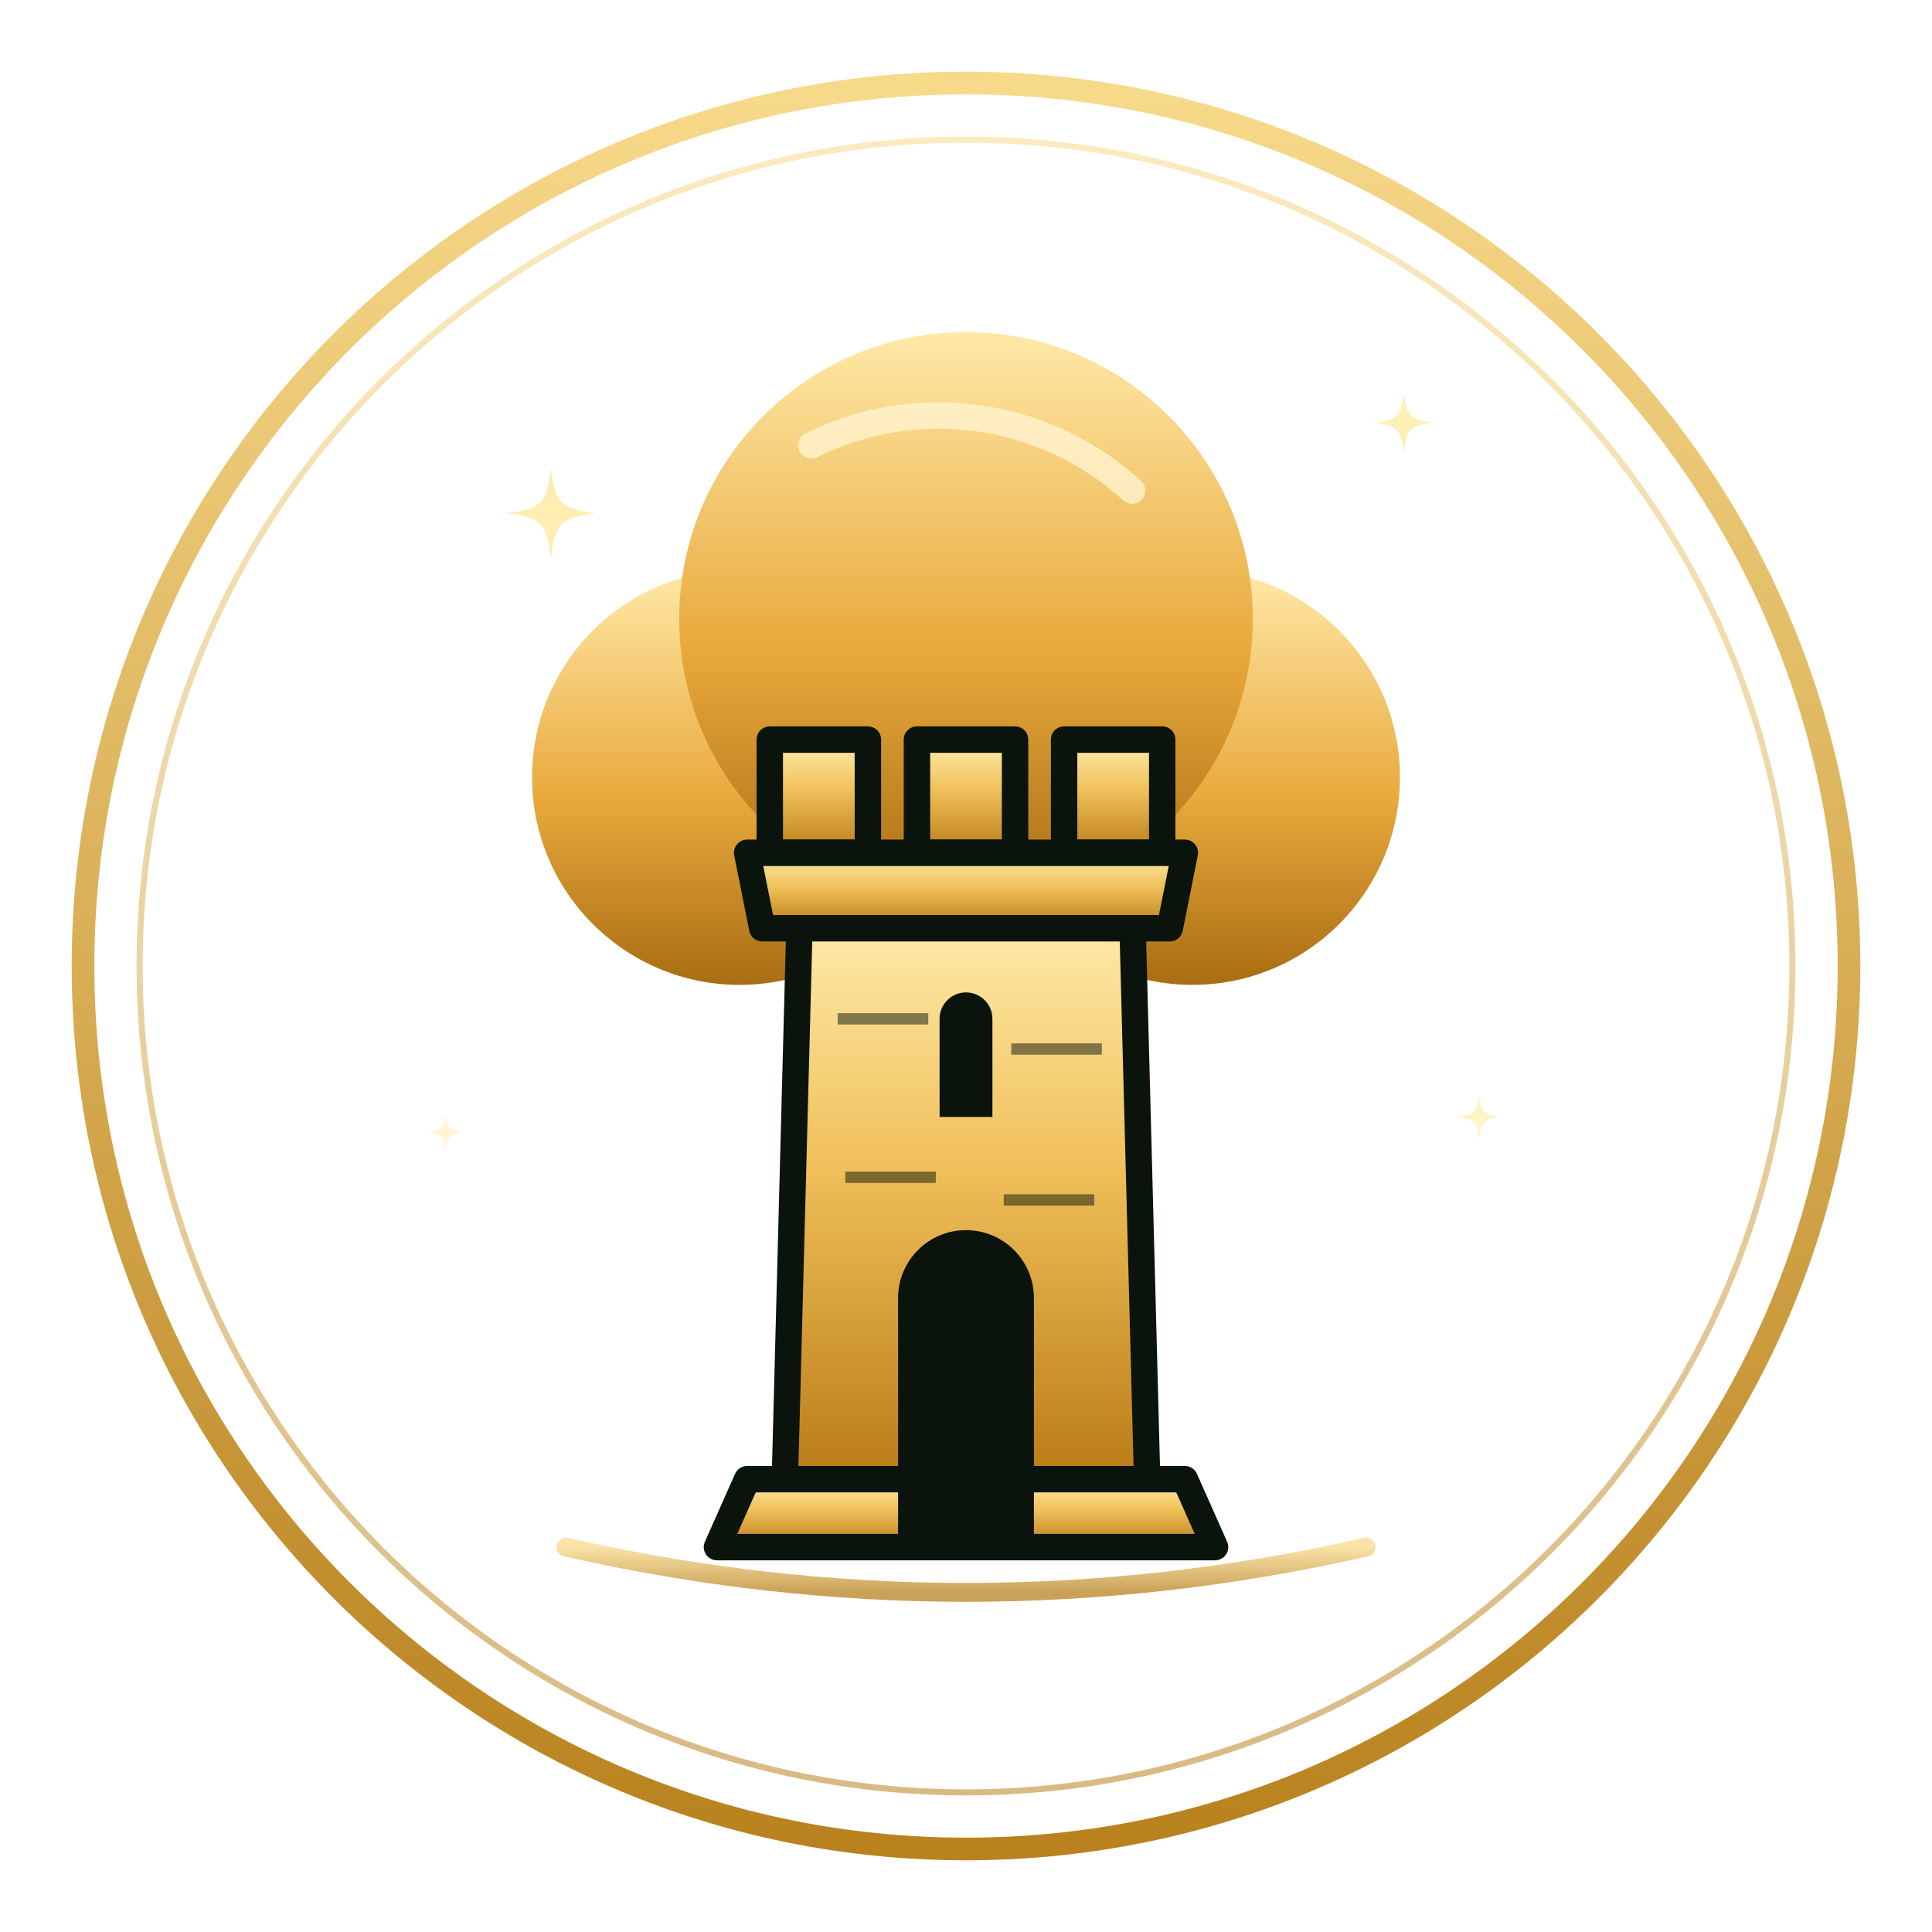
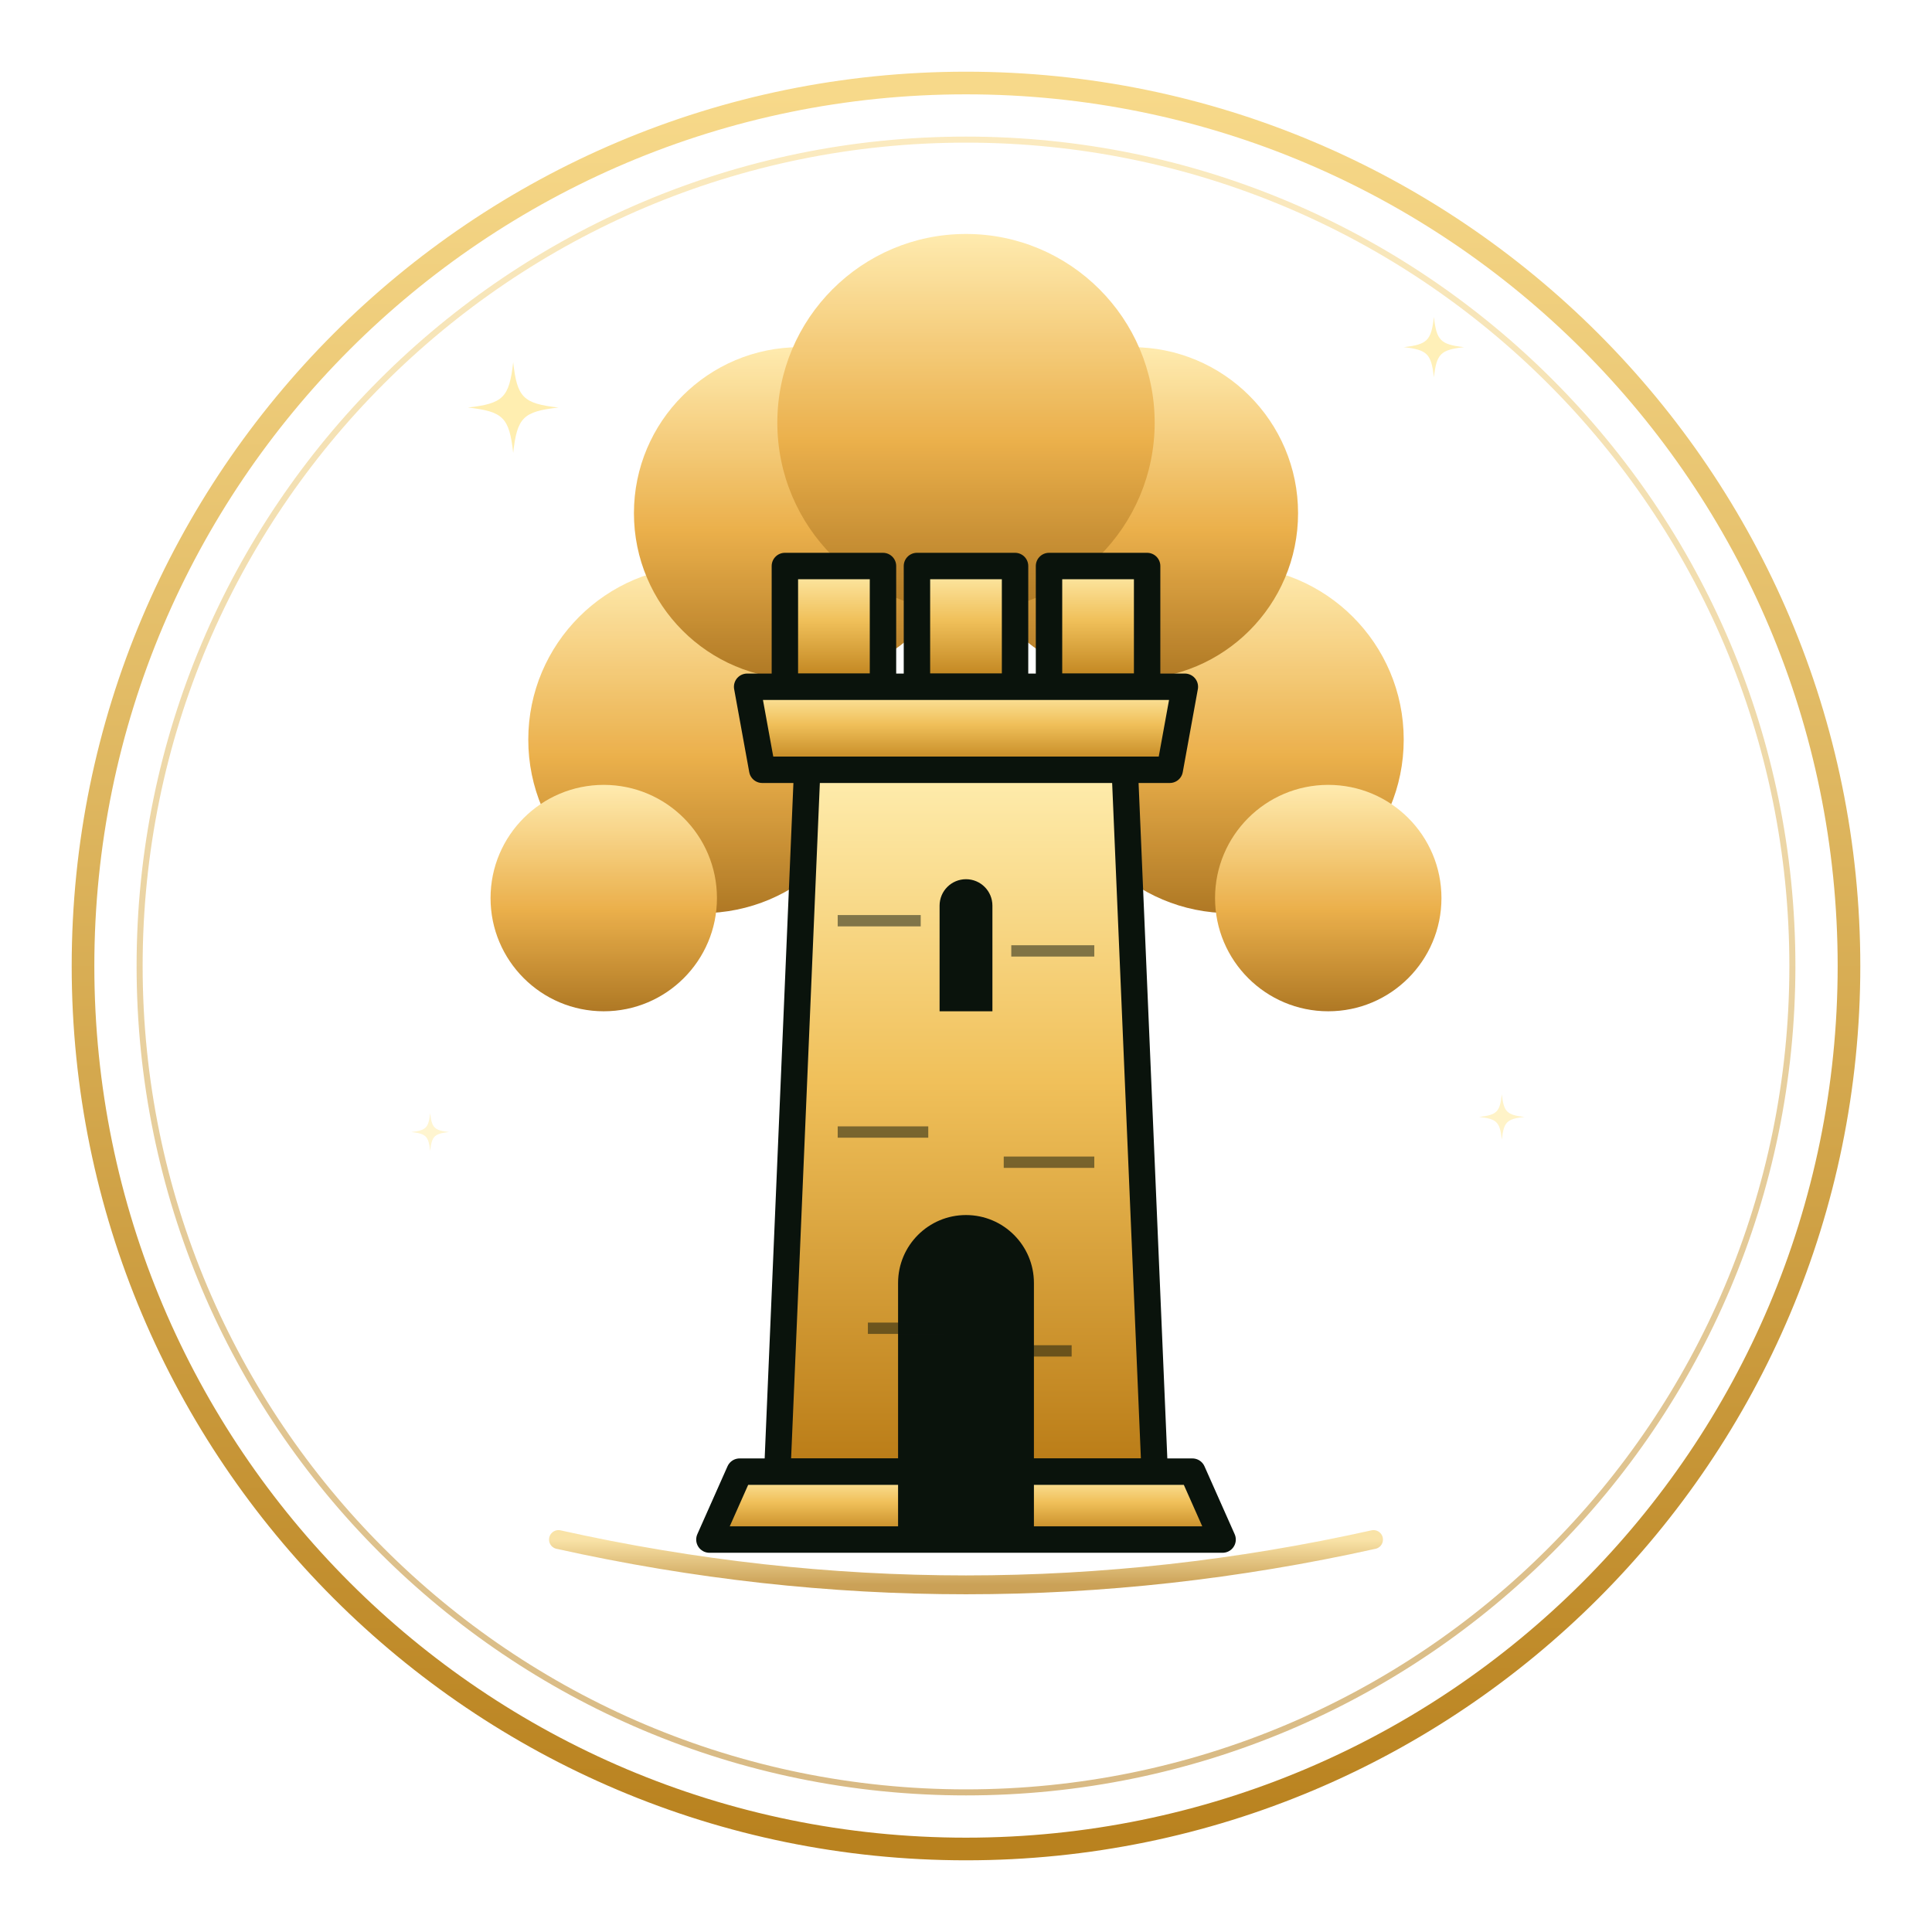
<svg xmlns="http://www.w3.org/2000/svg" viewBox="0 0 512 512">
  <defs>
    <radialGradient id="gBg" cx="50%" cy="38%" r="75%">
      <stop offset="0%" stop-color="#1a3423" />
      <stop offset="60%" stop-color="#0f1f14" />
      <stop offset="100%" stop-color="#080f0a" />
    </radialGradient>
    <linearGradient id="gFoil" x1="0" y1="0" x2="0" y2="1">
      <stop offset="0%" stop-color="#ffeeb0" />
      <stop offset="45%" stop-color="#f0c05a" />
      <stop offset="100%" stop-color="#b97b16" />
    </linearGradient>
    <linearGradient id="gFoilDeep" x1="0" y1="0" x2="0" y2="1">
      <stop offset="0%" stop-color="#ffe9a8" />
      <stop offset="55%" stop-color="#e9a93c" />
      <stop offset="100%" stop-color="#a86d12" />
    </linearGradient>
    <linearGradient id="gRing" x1="0" y1="0" x2="0" y2="1">
      <stop offset="0%" stop-color="#f7d98a" />
      <stop offset="100%" stop-color="#b9821f" />
    </linearGradient>
  </defs>
  <circle cx="256" cy="256" r="234" fill="none" stroke="url(#gRing)" stroke-width="6" />
  <circle cx="256" cy="256" r="219" fill="none" stroke="url(#gRing)" stroke-width="1.6" opacity=".55" />
-   <g fill="url(#gFoilDeep)">
-     <circle cx="196" cy="206" r="55" />
-     <circle cx="316" cy="206" r="55" />
-     <circle cx="256" cy="164" r="76" />
+   <g fill="url(#gFoilDeep)" opacity=".92">
+     <circle cx="186" cy="196" r="46" />
+     <circle cx="326" cy="196" r="46" />
+     <circle cx="212" cy="136" r="44" />
+     <circle cx="300" cy="136" r="44" />
+     <circle cx="256" cy="112" r="50" />
+     <circle cx="160" cy="238" r="30" />
+     <circle cx="352" cy="238" r="30" />
  </g>
-   <path d="M215 118 A76 76 0 0 1 300 130" fill="none" stroke="#fff4cf" stroke-width="7" stroke-linecap="round" opacity=".8" />
  <g fill="url(#gFoil)" stroke="#0a130c" stroke-width="7" stroke-linejoin="round">
-     <path d="     M204 226 L204 196 L230 196 L230 226 Z     M243 226 L243 196 L269 196 L269 226 Z     M282 226 L282 196 L308 196 L308 226 Z" />
-     <path d="M212 240 L220 240 L292 240 L300 240 L304 392 L208 392 Z" />
-     <path d="M198 226 L314 226 L310 246 L202 246 Z" />
-     <path d="M198 392 L314 392 L322 410 L190 410 Z" />
+     <path d="     M208 182 L208 150 L234 150 L234 182 Z     M243 182 L243 150 L269 150 L269 182 Z     M278 182 L278 150 L304 150 L304 182 Z" />
+     <path d="M214 202 L298 202 L306 390 L206 390 Z" />
+     <path d="M198 182 L314 182 L310 204 L202 204 Z" />
+     <path d="M196 390 L316 390 L324 408 L188 408 Z" />
  </g>
-   <path d="M238 410 L238 344 A18 18 0 0 1 274 344 L274 410 Z" fill="#0a130c" />
-   <path d="M249 296 L249 270 A7 7 0 0 1 263 270 L263 296 Z" fill="#0a130c" />
+   <path d="M238 408 L238 340 A18 18 0 0 1 274 340 L274 408 Z" fill="#0a130c" />
+   <path d="M249 268 L249 240 A7 7 0 0 1 263 240 L263 268 Z" fill="#0a130c" />
  <g stroke="#0a130c" stroke-width="3" opacity=".5">
-     <line x1="222" y1="270" x2="246" y2="270" />
-     <line x1="268" y1="278" x2="292" y2="278" />
-     <line x1="224" y1="312" x2="248" y2="312" />
-     <line x1="266" y1="318" x2="290" y2="318" />
+     <line x1="222" y1="244" x2="244" y2="244" />
+     <line x1="268" y1="252" x2="290" y2="252" />
+     <line x1="222" y1="300" x2="246" y2="300" />
+     <line x1="266" y1="308" x2="290" y2="308" />
+     <line x1="230" y1="352" x2="250" y2="352" />
+     <line x1="264" y1="358" x2="284" y2="358" />
  </g>
-   <path d="M150 410 Q 256 434 362 410" fill="none" stroke="url(#gRing)" stroke-width="5" stroke-linecap="round" opacity=".75" />
-   <path d="M146 124 C147.056 133.36 148.64 134.944 158 136     C148.64 137.056 147.056 138.64 146 148     C144.944 138.64 143.36 137.056 134 136     C143.36 134.944 144.944 133.36 146 124 Z" fill="#ffeeb0" opacity="1" />
-   <path d="M372 104 C372.704 110.24 373.76 111.296 380 112     C373.76 112.704 372.704 113.76 372 120     C371.296 113.76 370.24 112.704 364 112     C370.24 111.296 371.296 110.24 372 104 Z" fill="#ffeeb0" opacity="0.9" />
-   <path d="M392 290 C392.528 294.68 393.32 295.472 398 296     C393.32 296.528 392.528 297.32 392 302     C391.472 297.32 390.68 296.528 386 296     C390.68 295.472 391.472 294.68 392 290 Z" fill="#ffeeb0" opacity="0.7" />
-   <path d="M118 295 C118.44 298.9 119.1 299.56 123 300     C119.1 300.44 118.44 301.1 118 305     C117.56 301.1 116.9 300.44 113 300     C116.9 299.56 117.56 298.9 118 295 Z" fill="#ffeeb0" opacity="0.6" />
+   <path d="M148 408 Q 256 432 364 408" fill="none" stroke="url(#gRing)" stroke-width="5" stroke-linecap="round" opacity=".75" />
+   <path d="M136 96 C137.056 105.36 138.64 106.944 148 108     C138.64 109.056 137.056 110.64 136 120     C134.944 110.64 133.36 109.056 124 108     C133.36 106.944 134.944 105.36 136 96 Z" fill="#ffeeb0" opacity="1" />
+   <path d="M380 84 C380.704 90.24 381.76 91.296 388 92     C381.76 92.704 380.704 93.76 380 100     C379.296 93.76 378.24 92.704 372 92     C378.24 91.296 379.296 90.24 380 84 Z" fill="#ffeeb0" opacity="0.9" />
+   <path d="M398 290 C398.528 294.68 399.32 295.472 404 296     C399.32 296.528 398.528 297.32 398 302     C397.472 297.32 396.68 296.528 392 296     C396.68 295.472 397.472 294.68 398 290 Z" fill="#ffeeb0" opacity="0.7" />
+   <path d="M114 295 C114.44 298.9 115.1 299.56 119 300     C115.1 300.44 114.44 301.1 114 305     C113.56 301.1 112.9 300.44 109 300     C112.9 299.56 113.56 298.9 114 295 Z" fill="#ffeeb0" opacity="0.6" />
</svg>
